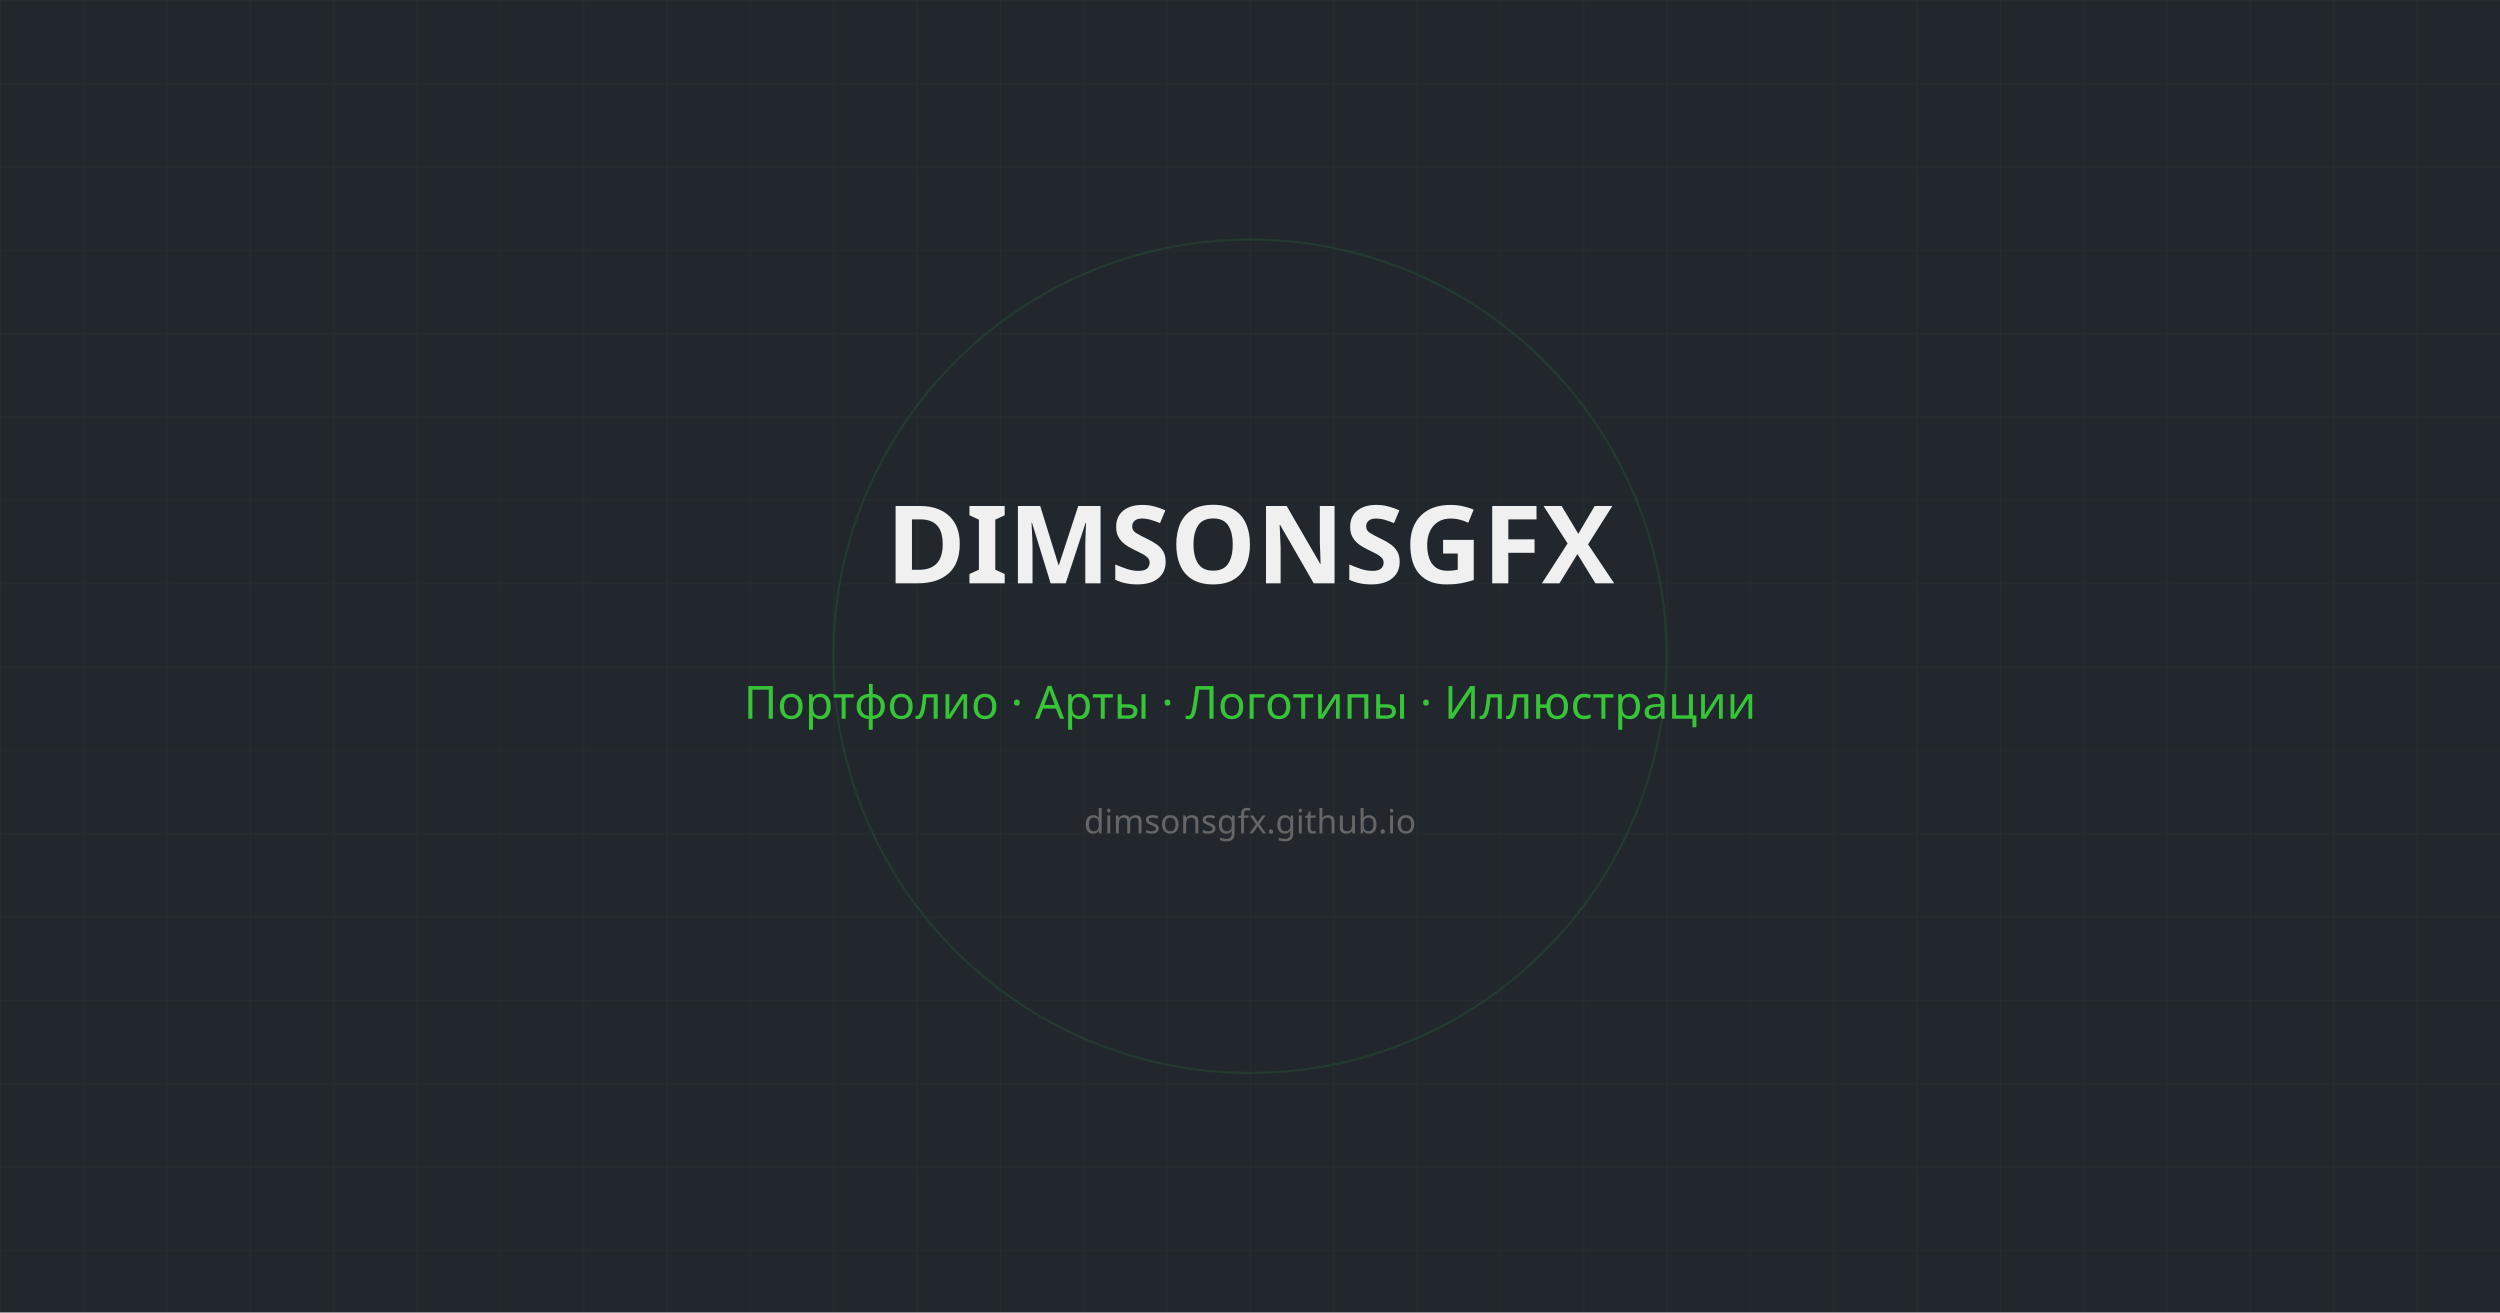
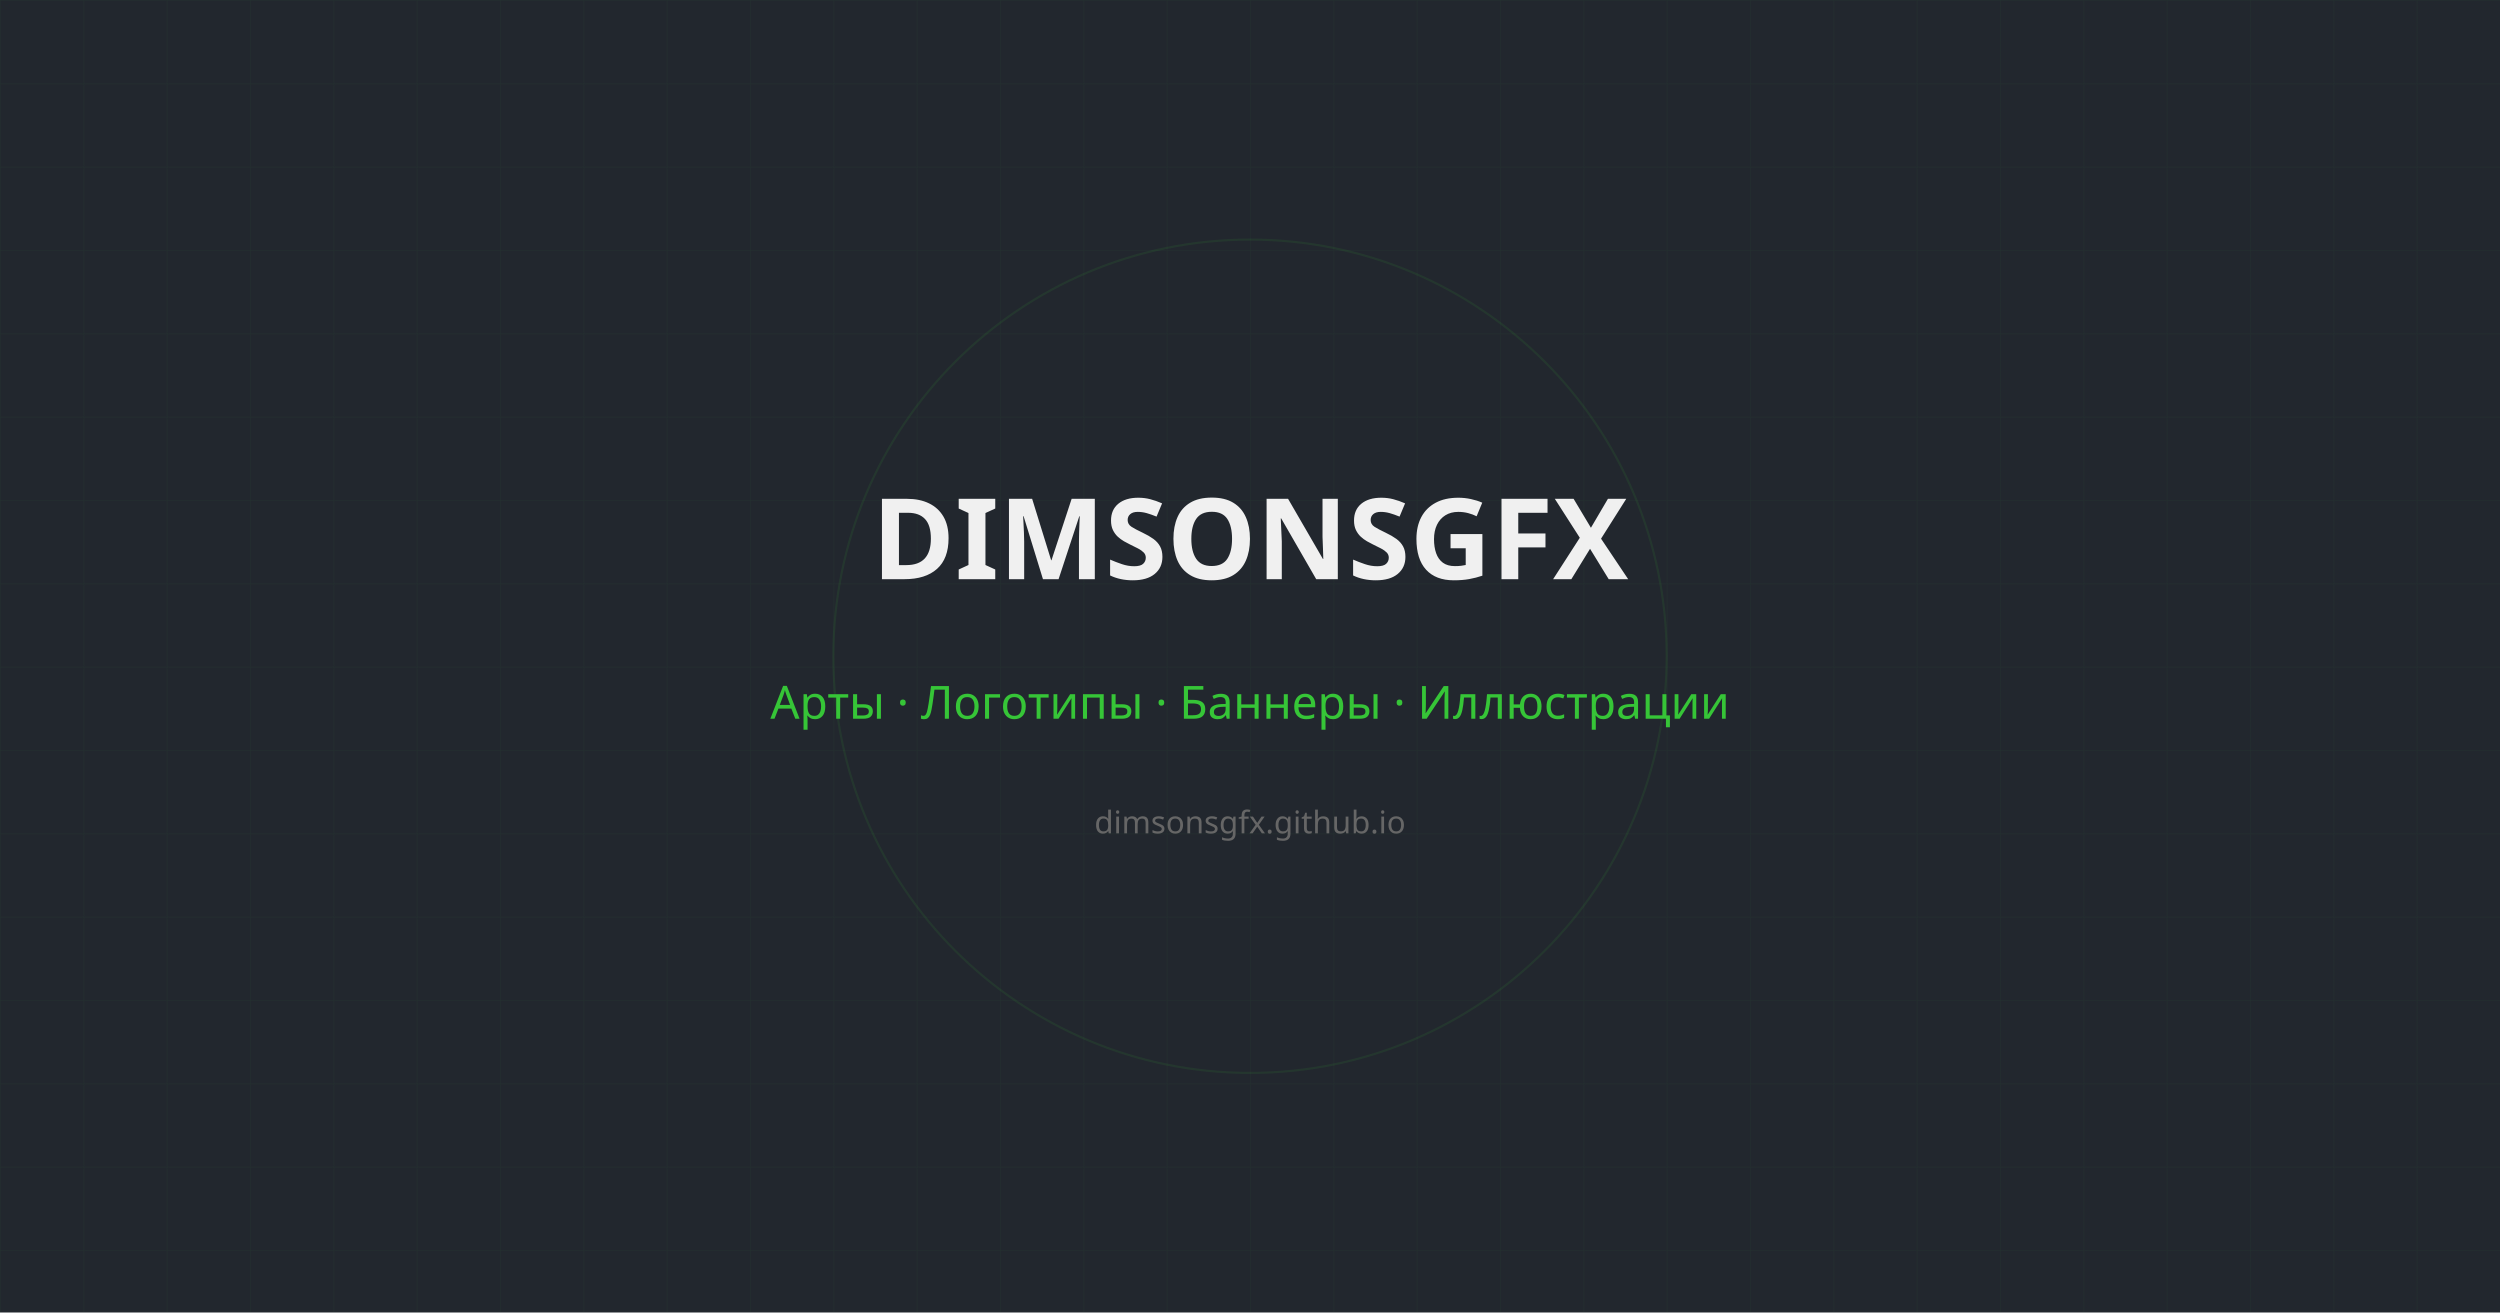
<svg xmlns="http://www.w3.org/2000/svg" viewBox="0 0 1200 630" width="1200" height="630">
  <rect width="1200" height="630" fill="#22272e" />
  <defs>
    <pattern id="g" width="40" height="40" patternUnits="userSpaceOnUse">
      <path d="M40 0L0 0L0 40" fill="none" stroke="#36c537" stroke-width="0.4" opacity="0.08" />
    </pattern>
  </defs>
  <rect width="1200" height="630" fill="url(#g)" />
-   <circle cx="600" cy="315" r="200" fill="none" stroke="#36c537" stroke-width="1" opacity="0.12" />
-   <text x="600" y="280" font-size="52" font-weight="800" text-anchor="middle" fill="#f0f0f0" font-family="system-ui,sans-serif">DIMSONSGFX</text>
-   <text x="600" y="345" font-size="22" text-anchor="middle" fill="#36c537" font-family="system-ui,sans-serif">Портфолио · Арты · Логотипы · Иллюстрации</text>
-   <text x="600" y="400" font-size="16" text-anchor="middle" fill="#666" font-family="system-ui,sans-serif">dimsonsgfx.github.io</text>
+   <circle cx="600" cy="315" r="200" fill="none" stroke="#36c537" stroke-width="1" opacity="0.1" />
+   <text x="600" y="278" font-size="54" font-weight="800" text-anchor="middle" fill="#f0f0f0" font-family="system-ui,sans-serif">DIMSONSGFX</text>
+   <text x="600" y="345" font-size="22" text-anchor="middle" fill="#36c537" font-family="system-ui,sans-serif">Арты · Логотипы · Баннеры · Иллюстрации</text>
+   <text x="600" y="400" font-size="15" text-anchor="middle" fill="#666" font-family="system-ui,sans-serif">dimsonsgfx.github.io</text>
</svg>
